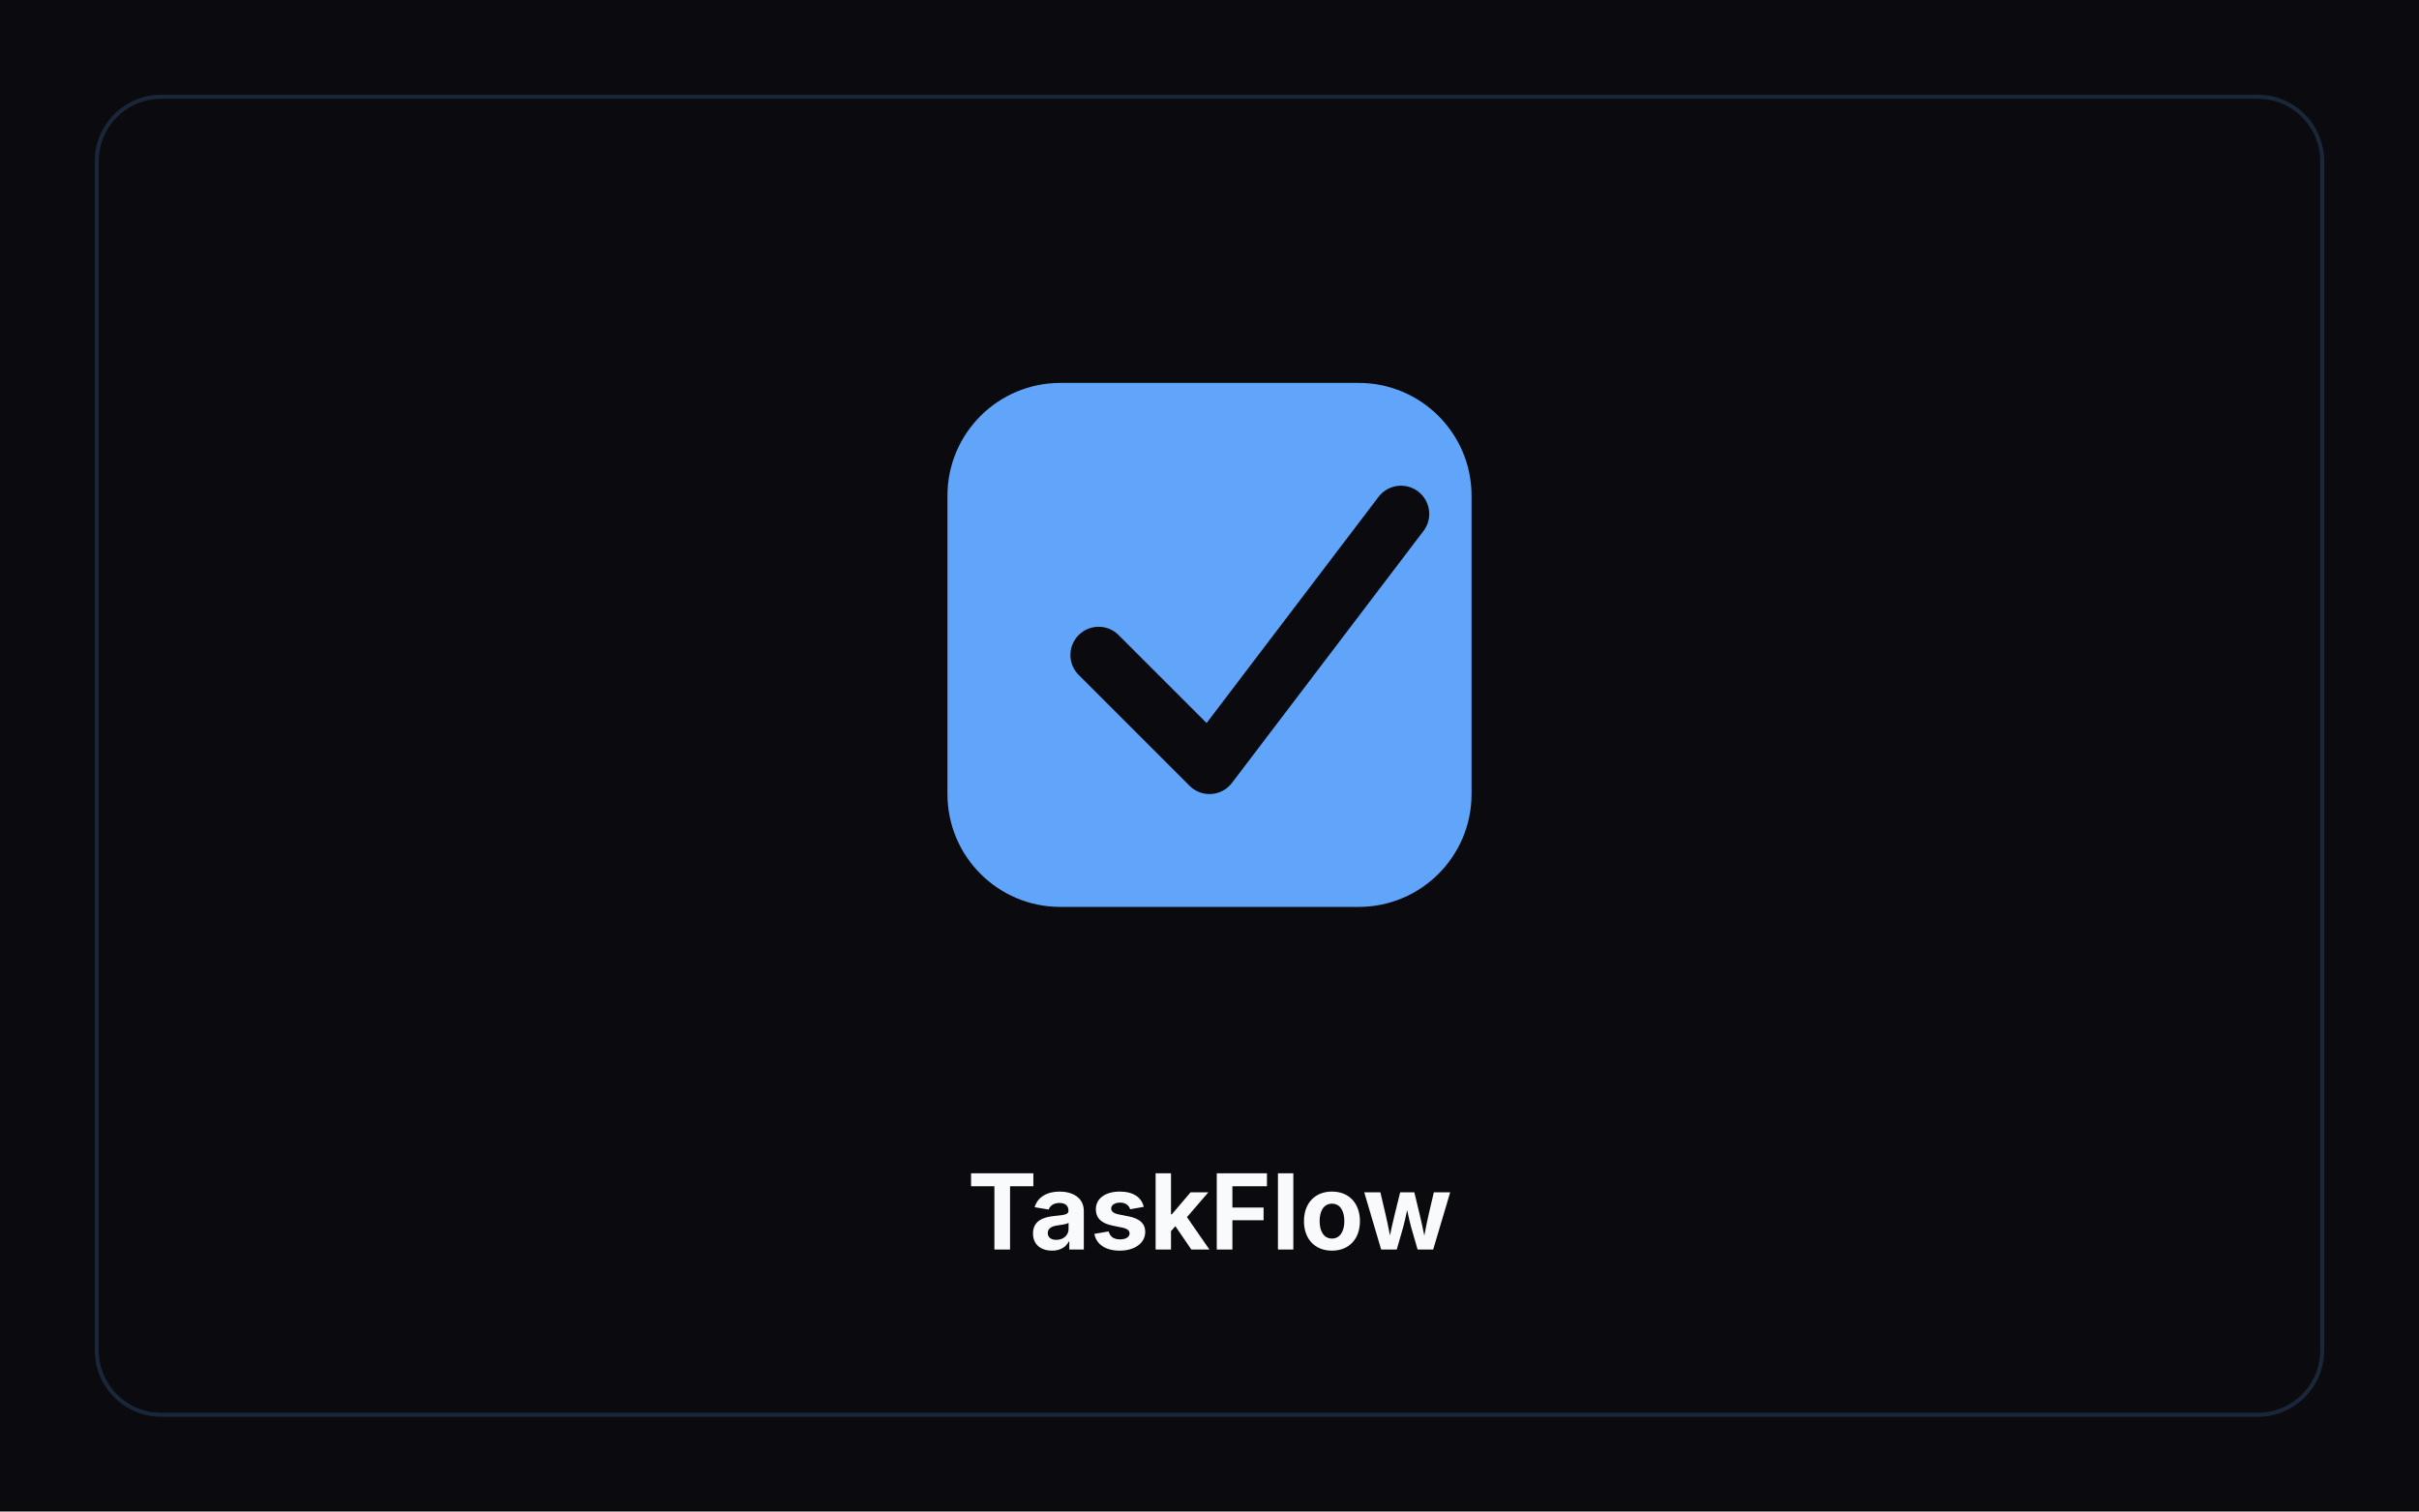
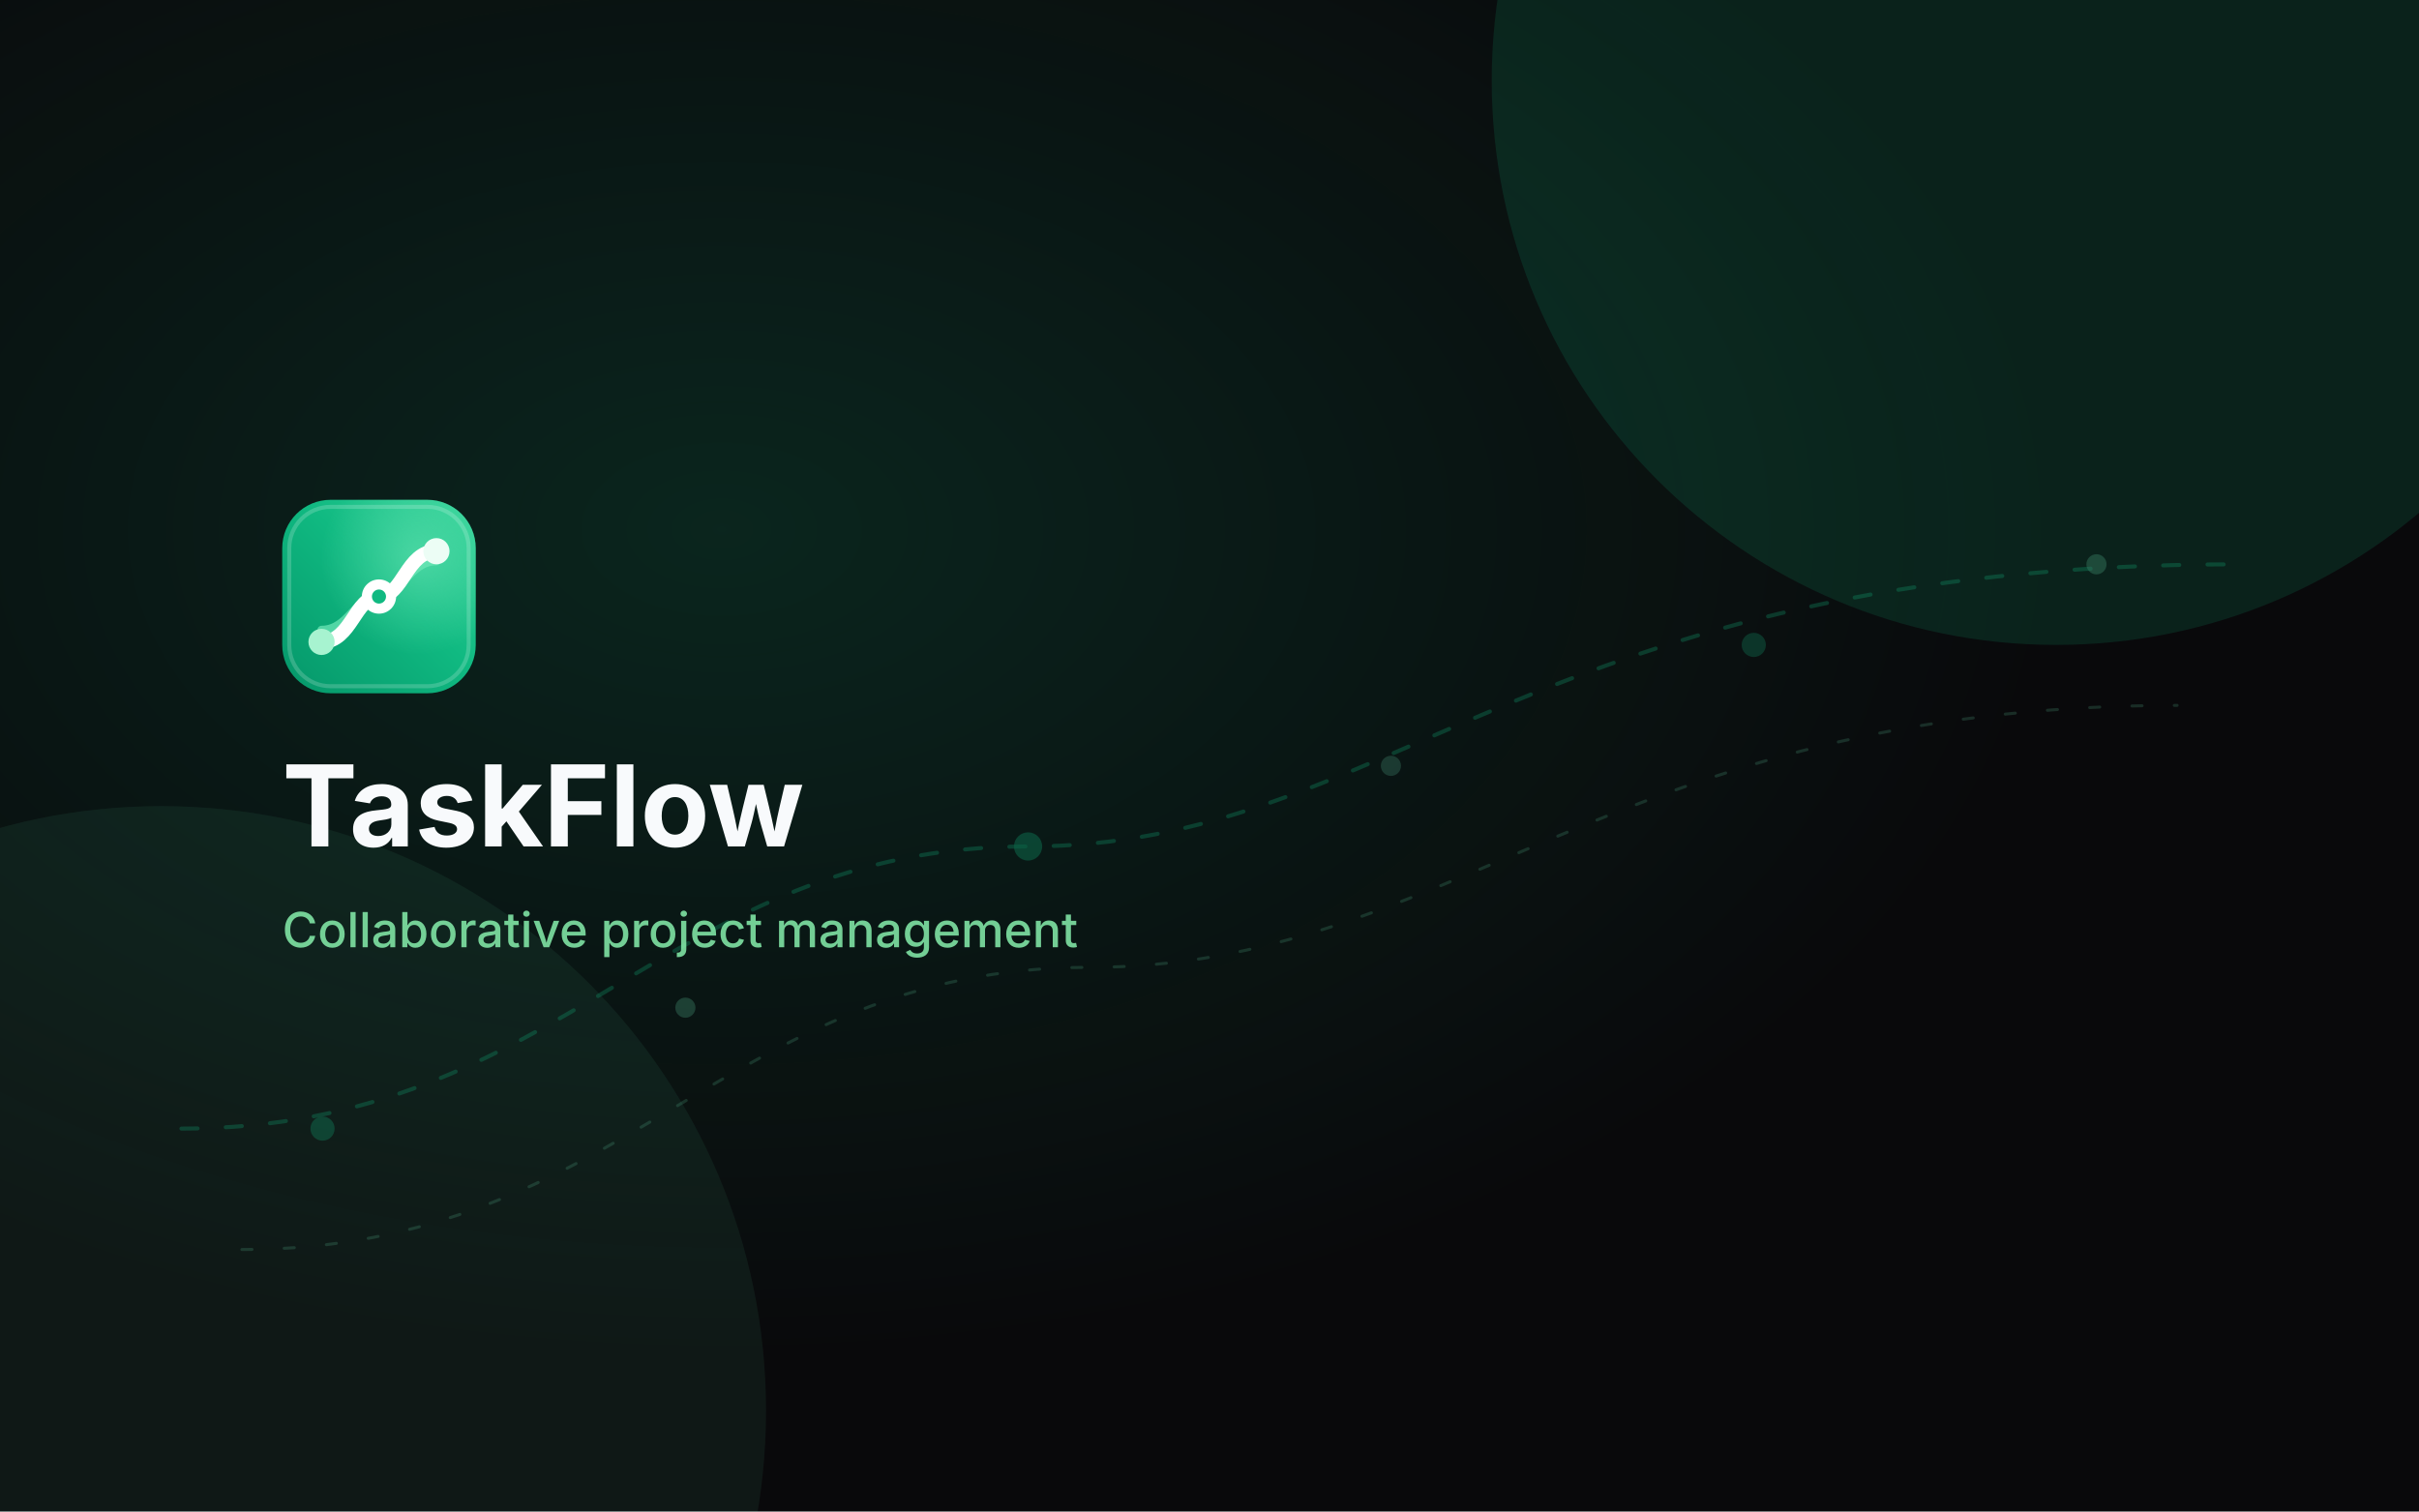
<svg xmlns="http://www.w3.org/2000/svg" width="1200" height="750" viewBox="0 0 1200 750" fill="none">
-   <rect width="1200" height="750" fill="#0B0B0F" />
-   <rect x="48" y="48" width="1104" height="654" rx="32" fill="none" stroke="#60A5FA" stroke-opacity="0.18" stroke-width="2" />
-   <rect x="470" y="190" width="260" height="260" rx="56" fill="#60A5FA" />
-   <path d="M545 325 L600 380 L695 255" fill="none" stroke="#0B0B0F" stroke-width="28" stroke-linecap="round" stroke-linejoin="round" />
-   <text x="600" y="620" text-anchor="middle" fill="#F8FAFC" font-family="ui-sans-serif,system-ui,-apple-system,Segoe UI,sans-serif" font-size="52" font-weight="700">TaskFlow</text>
+   <rect width="1200" height="750" fill="#09090B" />
+   <circle cx="1020" cy="40" r="280" fill="#10B981" fill-opacity="0.14" />
+   <circle cx="80" cy="700" r="300" fill="#6EE7B7" fill-opacity="0.07" />
+   <radialGradient id="tf-cover-glow" cx="30%" cy="35%" r="55%">
+     <stop offset="0%" stop-color="#10B981" stop-opacity="0.16" />
+     <stop offset="100%" stop-color="#10B981" stop-opacity="0" />
+   </radialGradient>
+   <rect width="1200" height="750" fill="url(#tf-cover-glow)" />
+   <g opacity="0.45">
+     <path d="M90 560 C280 560 330 420 510 420 C690 420 760 280 1110 280" fill="none" stroke="#10B981" stroke-width="2" stroke-linecap="round" stroke-dasharray="8 14" stroke-opacity="0.55" />
+     <path d="M120 620 C310 620 360 480 540 480 C720 480 800 350 1080 350" fill="none" stroke="#6EE7B7" stroke-width="1.5" stroke-linecap="round" stroke-dasharray="5 16" stroke-opacity="0.35" />
+     <circle cx="160" cy="560" r="6" fill="#10B981" fill-opacity="0.55" />
+     <circle cx="340" cy="500" r="5" fill="#6EE7B7" fill-opacity="0.45" />
+     <circle cx="510" cy="420" r="7" fill="#10B981" fill-opacity="0.6" />
+     <circle cx="690" cy="380" r="5" fill="#6EE7B7" fill-opacity="0.4" />
+     <circle cx="870" cy="320" r="6" fill="#10B981" fill-opacity="0.5" />
+     <circle cx="1040" cy="280" r="5" fill="#6EE7B7" fill-opacity="0.45" />
+   </g>
+   <g transform="translate(140 248)">
+     <defs>
+       <linearGradient id="tf-mark-field" x1="0%" y1="100%" x2="100%" y2="0%">
+         <stop offset="0%" stop-color="#059669" />
+         <stop offset="55%" stop-color="#10B981" />
+         <stop offset="100%" stop-color="#34D399" />
+       </linearGradient>
+       <radialGradient id="tf-mark-glow" cx="70%" cy="30%" r="50%">
+         <stop offset="0%" stop-color="#6EE7B7" stop-opacity="0.55" />
+         <stop offset="100%" stop-color="#6EE7B7" stop-opacity="0" />
+       </radialGradient>
+     </defs>
+     <rect width="96" height="96" rx="24" fill="url(#tf-mark-field)" />
+     <rect width="96" height="96" rx="24" fill="url(#tf-mark-glow)" />
+     <rect x="3.5" y="3.5" width="89" height="89" rx="20.5" fill="none" stroke="#FFFFFF" stroke-opacity="0.18" stroke-width="2" />
+     <path d="M19.5 64.5 C33 64.5 36.5 47.5 48 47.5 C59.5 47.5 63 30.5 76.5 30.5" fill="none" stroke="#6EE7B7" stroke-width="4" stroke-linecap="round" opacity="0.72" />
+     <path d="M19.5 70.5 C34.5 70.5 36 48 48 48 C60 48 61.5 25.5 76.5 25.5" fill="none" stroke="#FFFFFF" stroke-width="7" stroke-linecap="round" stroke-linejoin="round" />
+     <circle cx="19.5" cy="70.5" r="6.5" fill="#A7F3D0" />
+     <circle cx="48" cy="48" r="8.5" fill="#FFFFFF" />
+     <circle cx="48" cy="48" r="3.5" fill="#10B981" />
+     <circle cx="76.5" cy="25.5" r="6.5" fill="#ECFDF5" />
+   </g>
+   <text x="140" y="420" fill="#F8FAFC" font-family="ui-sans-serif, system-ui, -apple-system, Segoe UI, sans-serif" font-size="56" font-weight="700">TaskFlow</text>
+   <text x="140" y="470" fill="#86EFAC" fill-opacity="0.85" font-family="ui-sans-serif, system-ui, -apple-system, Segoe UI, sans-serif" font-size="24" font-weight="500">Collaborative project management</text>
</svg>
